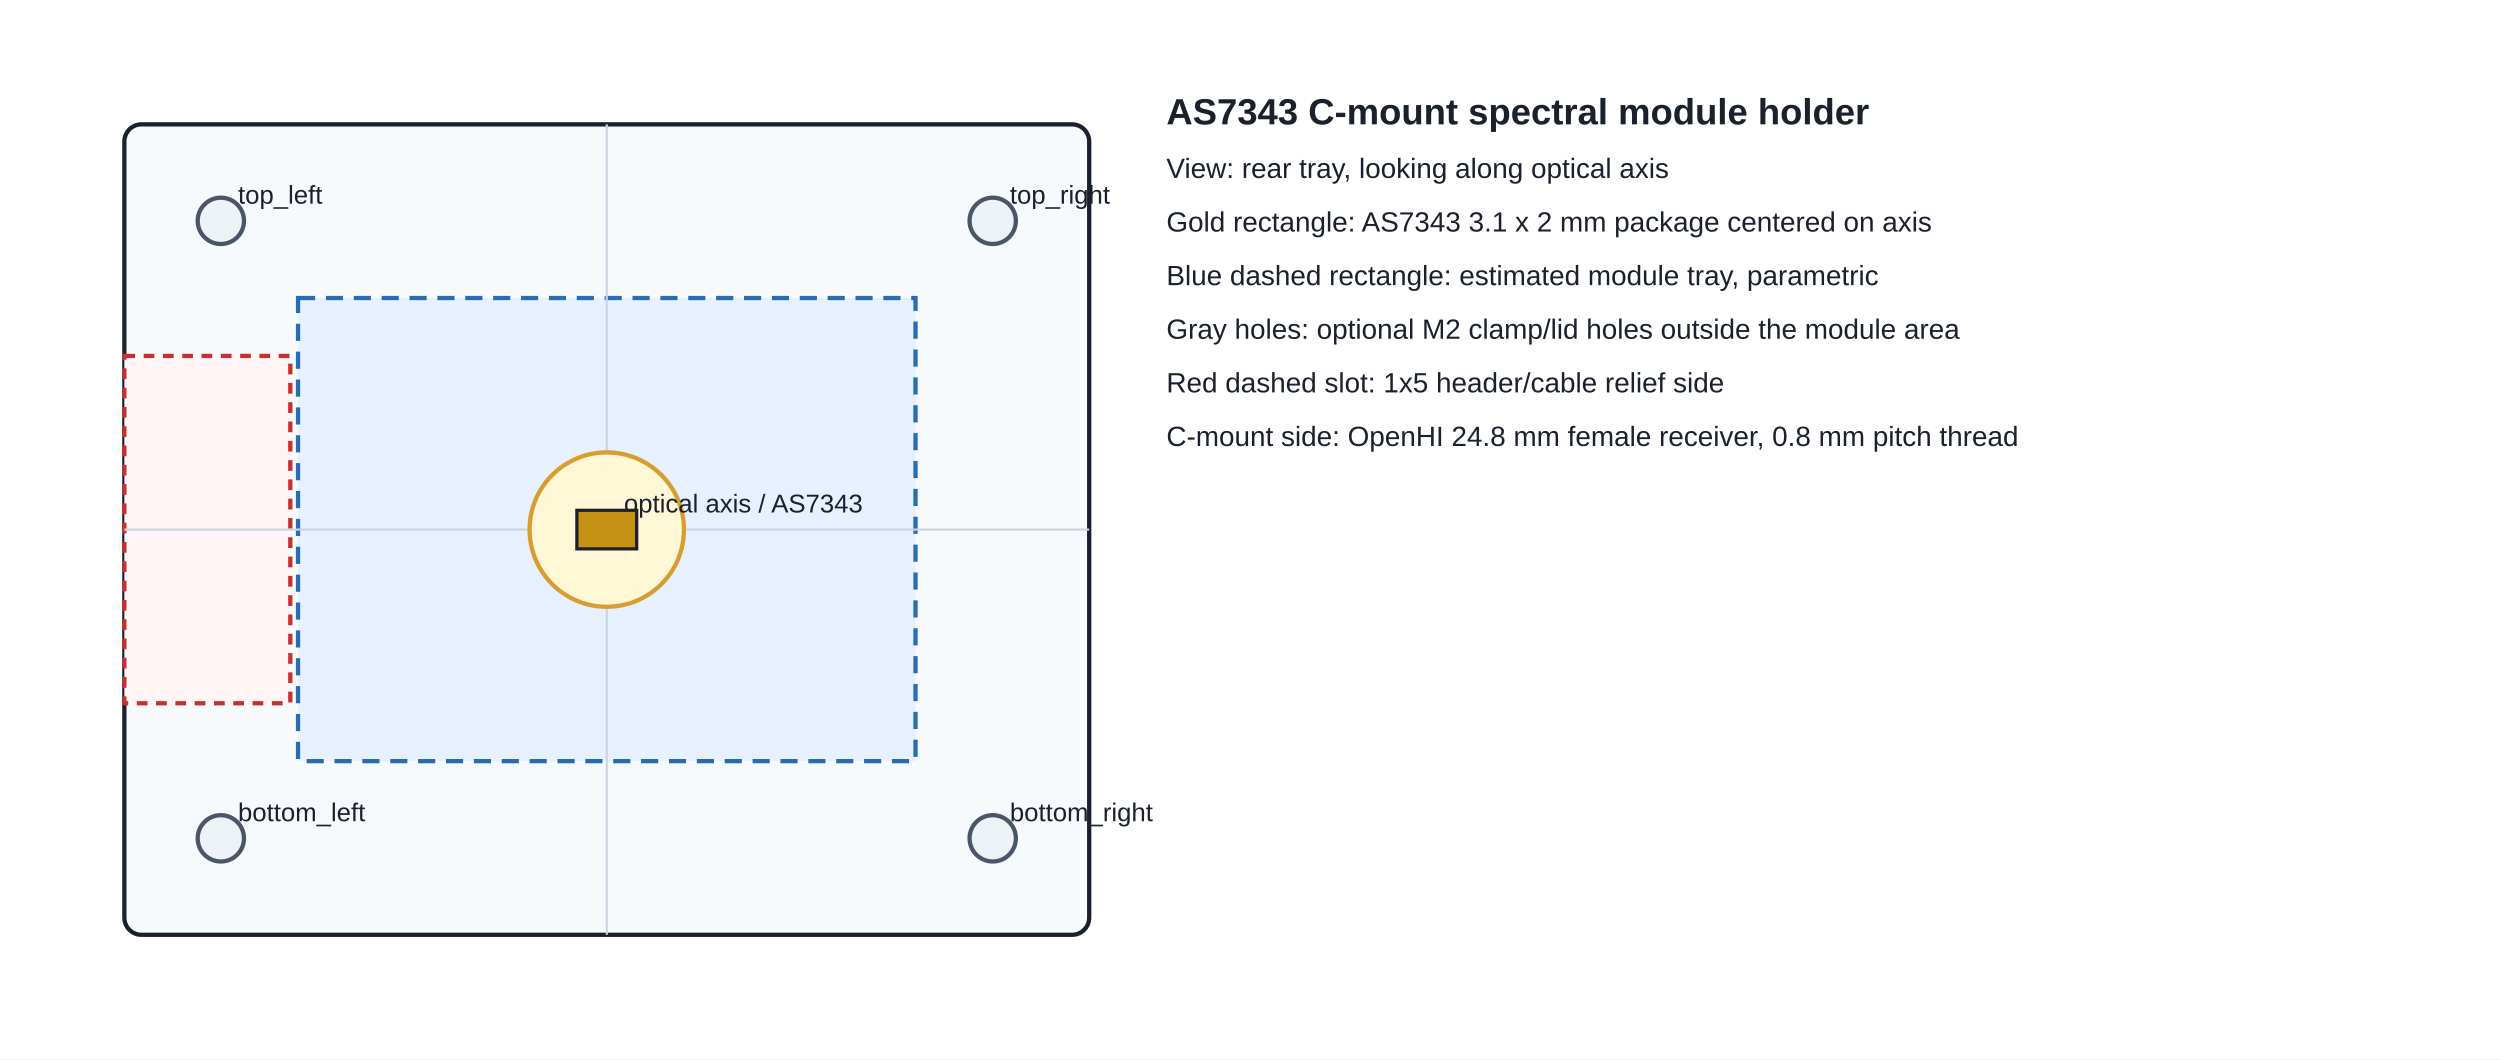
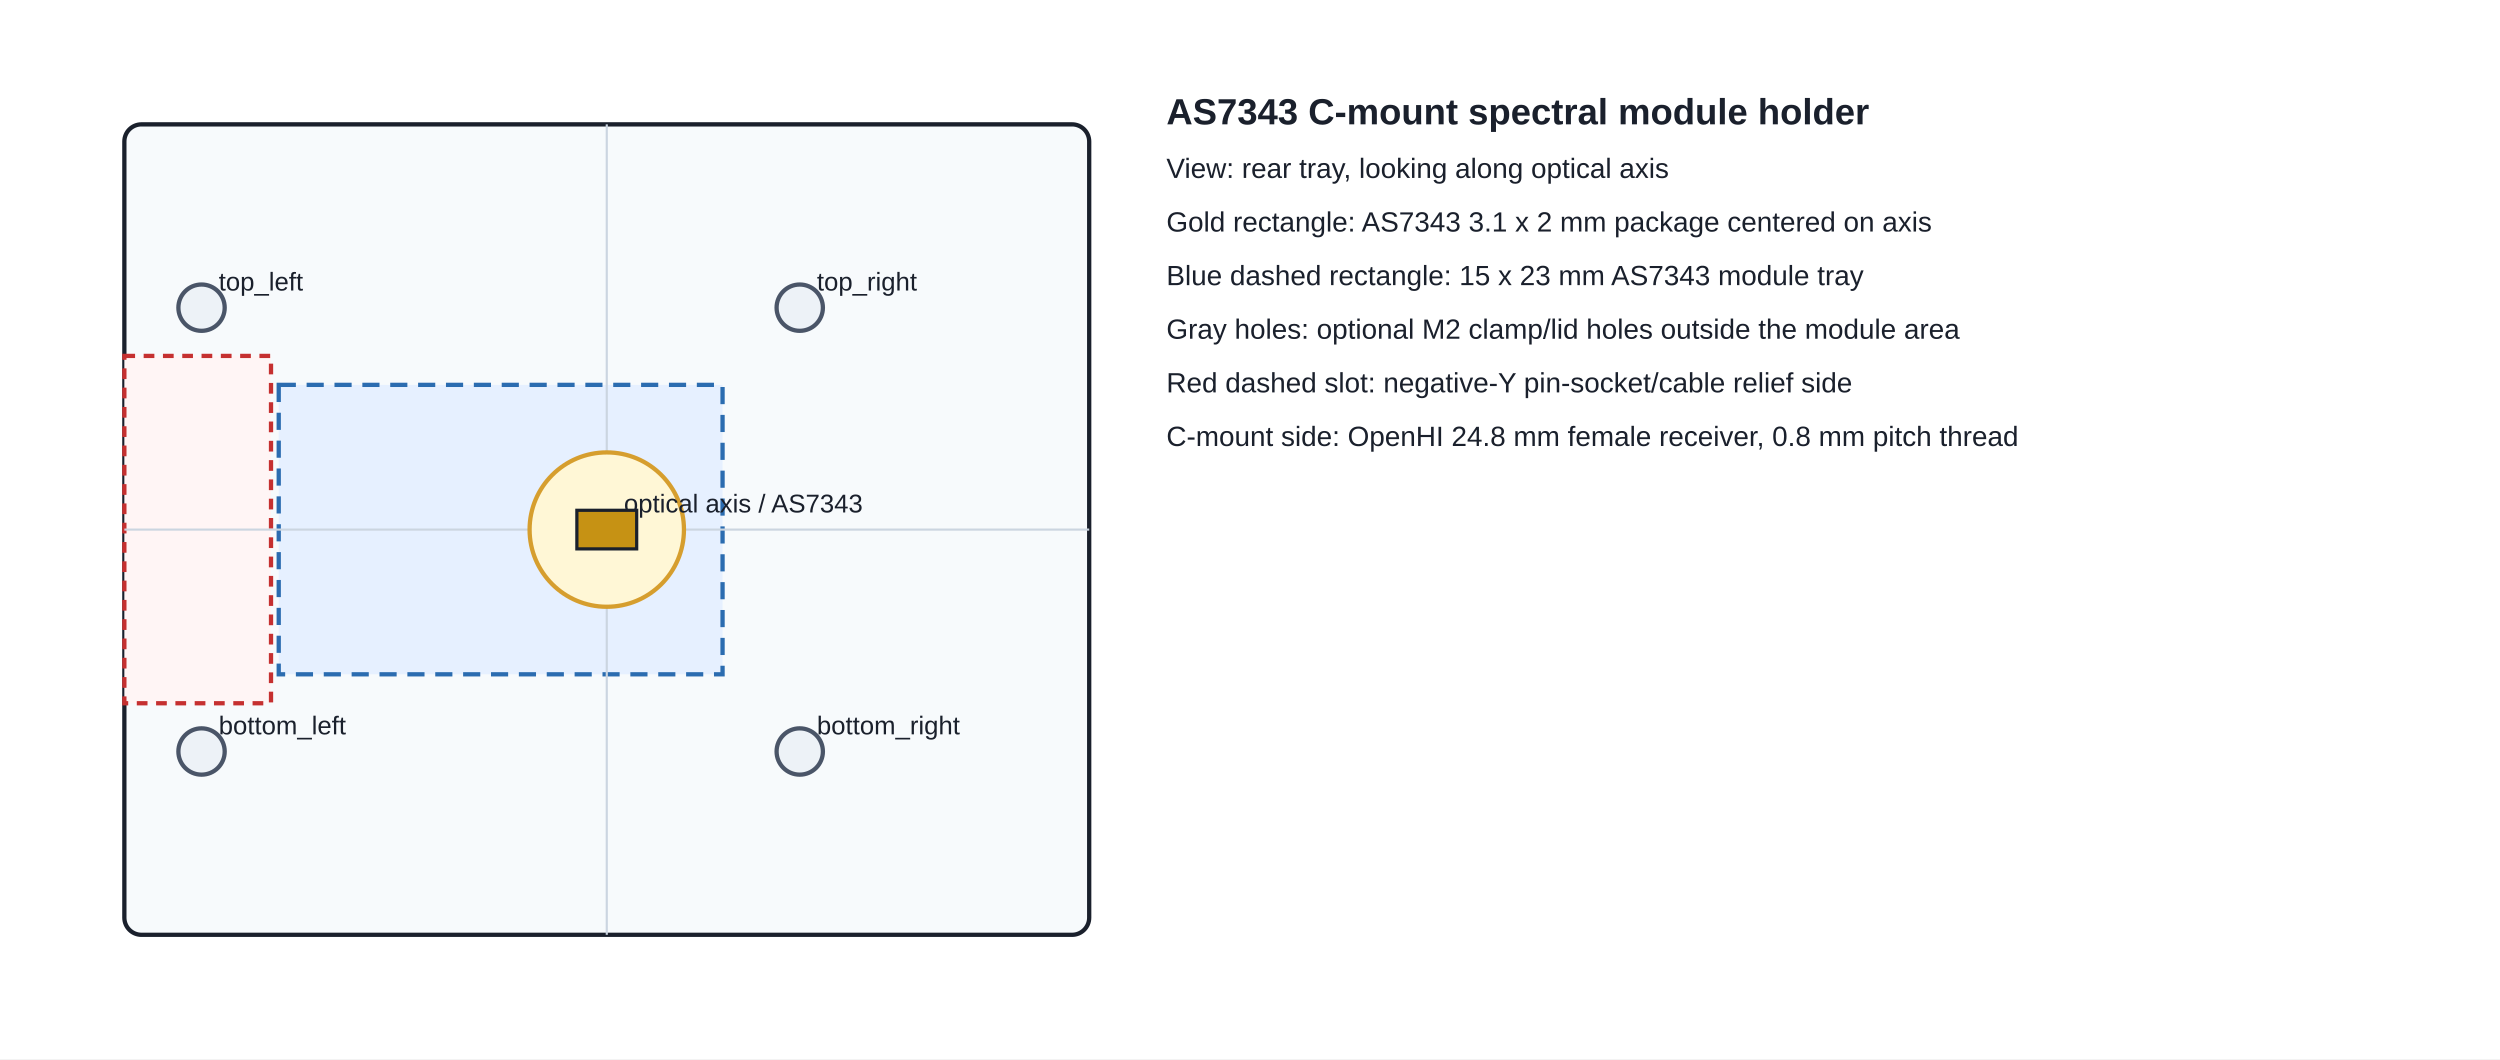
<svg xmlns="http://www.w3.org/2000/svg" width="1166" height="494" viewBox="0 0 1166 494">
  <rect width="100%" height="100%" fill="white" />
  <rect x="58.00" y="58.00" width="450.00" height="378.00" rx="8" fill="#f7fafc" stroke="#1a202c" stroke-width="2" />
-   <rect x="139.00" y="139.00" width="288.00" height="216.00" fill="#e6f0ff" stroke="#2b6cb0" stroke-width="2" stroke-dasharray="8 5" />
-   <rect x="58.00" y="166.00" width="77.40" height="162.00" fill="#fff5f5" stroke="#c53030" stroke-width="2" stroke-dasharray="5 4" />
+   <rect x="130.00" y="179.50" width="207.00" height="135.00" fill="#e6f0ff" stroke="#2b6cb0" stroke-width="2" stroke-dasharray="8 5" />
+   <rect x="58.00" y="166.00" width="68.40" height="162.00" fill="#fff5f5" stroke="#c53030" stroke-width="2" stroke-dasharray="5 4" />
  <line x1="58.00" y1="247.00" x2="508.00" y2="247.00" stroke="#cbd5e0" stroke-width="1" />
  <line x1="283.00" y1="58.00" x2="283.00" y2="436.00" stroke="#cbd5e0" stroke-width="1" />
  <circle cx="283.00" cy="247.00" r="36.00" fill="#fff7d6" stroke="#d69e2e" stroke-width="2" />
  <text x="291.00" y="239.00" font-family="Arial" font-size="12" fill="#1a202c">optical axis / AS7343</text>
  <rect x="269.05" y="238.00" width="27.90" height="18.00" fill="#c69214" stroke="#1a202c" stroke-width="1.5" />
-   <circle cx="103.00" cy="391.00" r="10.80" fill="#edf2f7" stroke="#4a5568" stroke-width="2" />
-   <text x="111.00" y="383.00" font-family="Arial" font-size="12" fill="#1a202c">bottom_left</text>
-   <circle cx="103.00" cy="103.00" r="10.80" fill="#edf2f7" stroke="#4a5568" stroke-width="2" />
-   <text x="111.00" y="95.00" font-family="Arial" font-size="12" fill="#1a202c">top_left</text>
-   <circle cx="463.00" cy="391.00" r="10.80" fill="#edf2f7" stroke="#4a5568" stroke-width="2" />
-   <text x="471.00" y="383.00" font-family="Arial" font-size="12" fill="#1a202c">bottom_right</text>
-   <circle cx="463.00" cy="103.00" r="10.80" fill="#edf2f7" stroke="#4a5568" stroke-width="2" />
-   <text x="471.00" y="95.00" font-family="Arial" font-size="12" fill="#1a202c">top_right</text>
+   <circle cx="94.00" cy="350.50" r="10.80" fill="#edf2f7" stroke="#4a5568" stroke-width="2" />
+   <text x="102.00" y="342.50" font-family="Arial" font-size="12" fill="#1a202c">bottom_left</text>
+   <circle cx="94.00" cy="143.50" r="10.80" fill="#edf2f7" stroke="#4a5568" stroke-width="2" />
+   <text x="102.00" y="135.50" font-family="Arial" font-size="12" fill="#1a202c">top_left</text>
+   <circle cx="373.00" cy="350.50" r="10.80" fill="#edf2f7" stroke="#4a5568" stroke-width="2" />
+   <text x="381.00" y="342.50" font-family="Arial" font-size="12" fill="#1a202c">bottom_right</text>
+   <circle cx="373.00" cy="143.50" r="10.80" fill="#edf2f7" stroke="#4a5568" stroke-width="2" />
+   <text x="381.00" y="135.50" font-family="Arial" font-size="12" fill="#1a202c">top_right</text>
  <text x="544.00" y="58.00" font-family="Arial" font-size="17" font-weight="700" fill="#1a202c">AS7343 C-mount spectral module holder</text>
  <text x="544.00" y="83.00" font-family="Arial" font-size="13" font-weight="400" fill="#1a202c">View: rear tray, looking along optical axis</text>
  <text x="544.00" y="108.00" font-family="Arial" font-size="13" font-weight="400" fill="#1a202c">Gold rectangle: AS7343 3.1 x 2 mm package centered on axis</text>
-   <text x="544.00" y="133.00" font-family="Arial" font-size="13" font-weight="400" fill="#1a202c">Blue dashed rectangle: estimated module tray, parametric</text>
+   <text x="544.00" y="133.00" font-family="Arial" font-size="13" font-weight="400" fill="#1a202c">Blue dashed rectangle: 15 x 23 mm AS7343 module tray</text>
  <text x="544.00" y="158.00" font-family="Arial" font-size="13" font-weight="400" fill="#1a202c">Gray holes: optional M2 clamp/lid holes outside the module area</text>
-   <text x="544.00" y="183.00" font-family="Arial" font-size="13" font-weight="400" fill="#1a202c">Red dashed slot: 1x5 header/cable relief side</text>
+   <text x="544.00" y="183.00" font-family="Arial" font-size="13" font-weight="400" fill="#1a202c">Red dashed slot: negative-Y pin-socket/cable relief side</text>
  <text x="544.00" y="208.00" font-family="Arial" font-size="13" font-weight="400" fill="#1a202c">C-mount side: OpenHI 24.8 mm female receiver, 0.8 mm pitch thread</text>
</svg>
